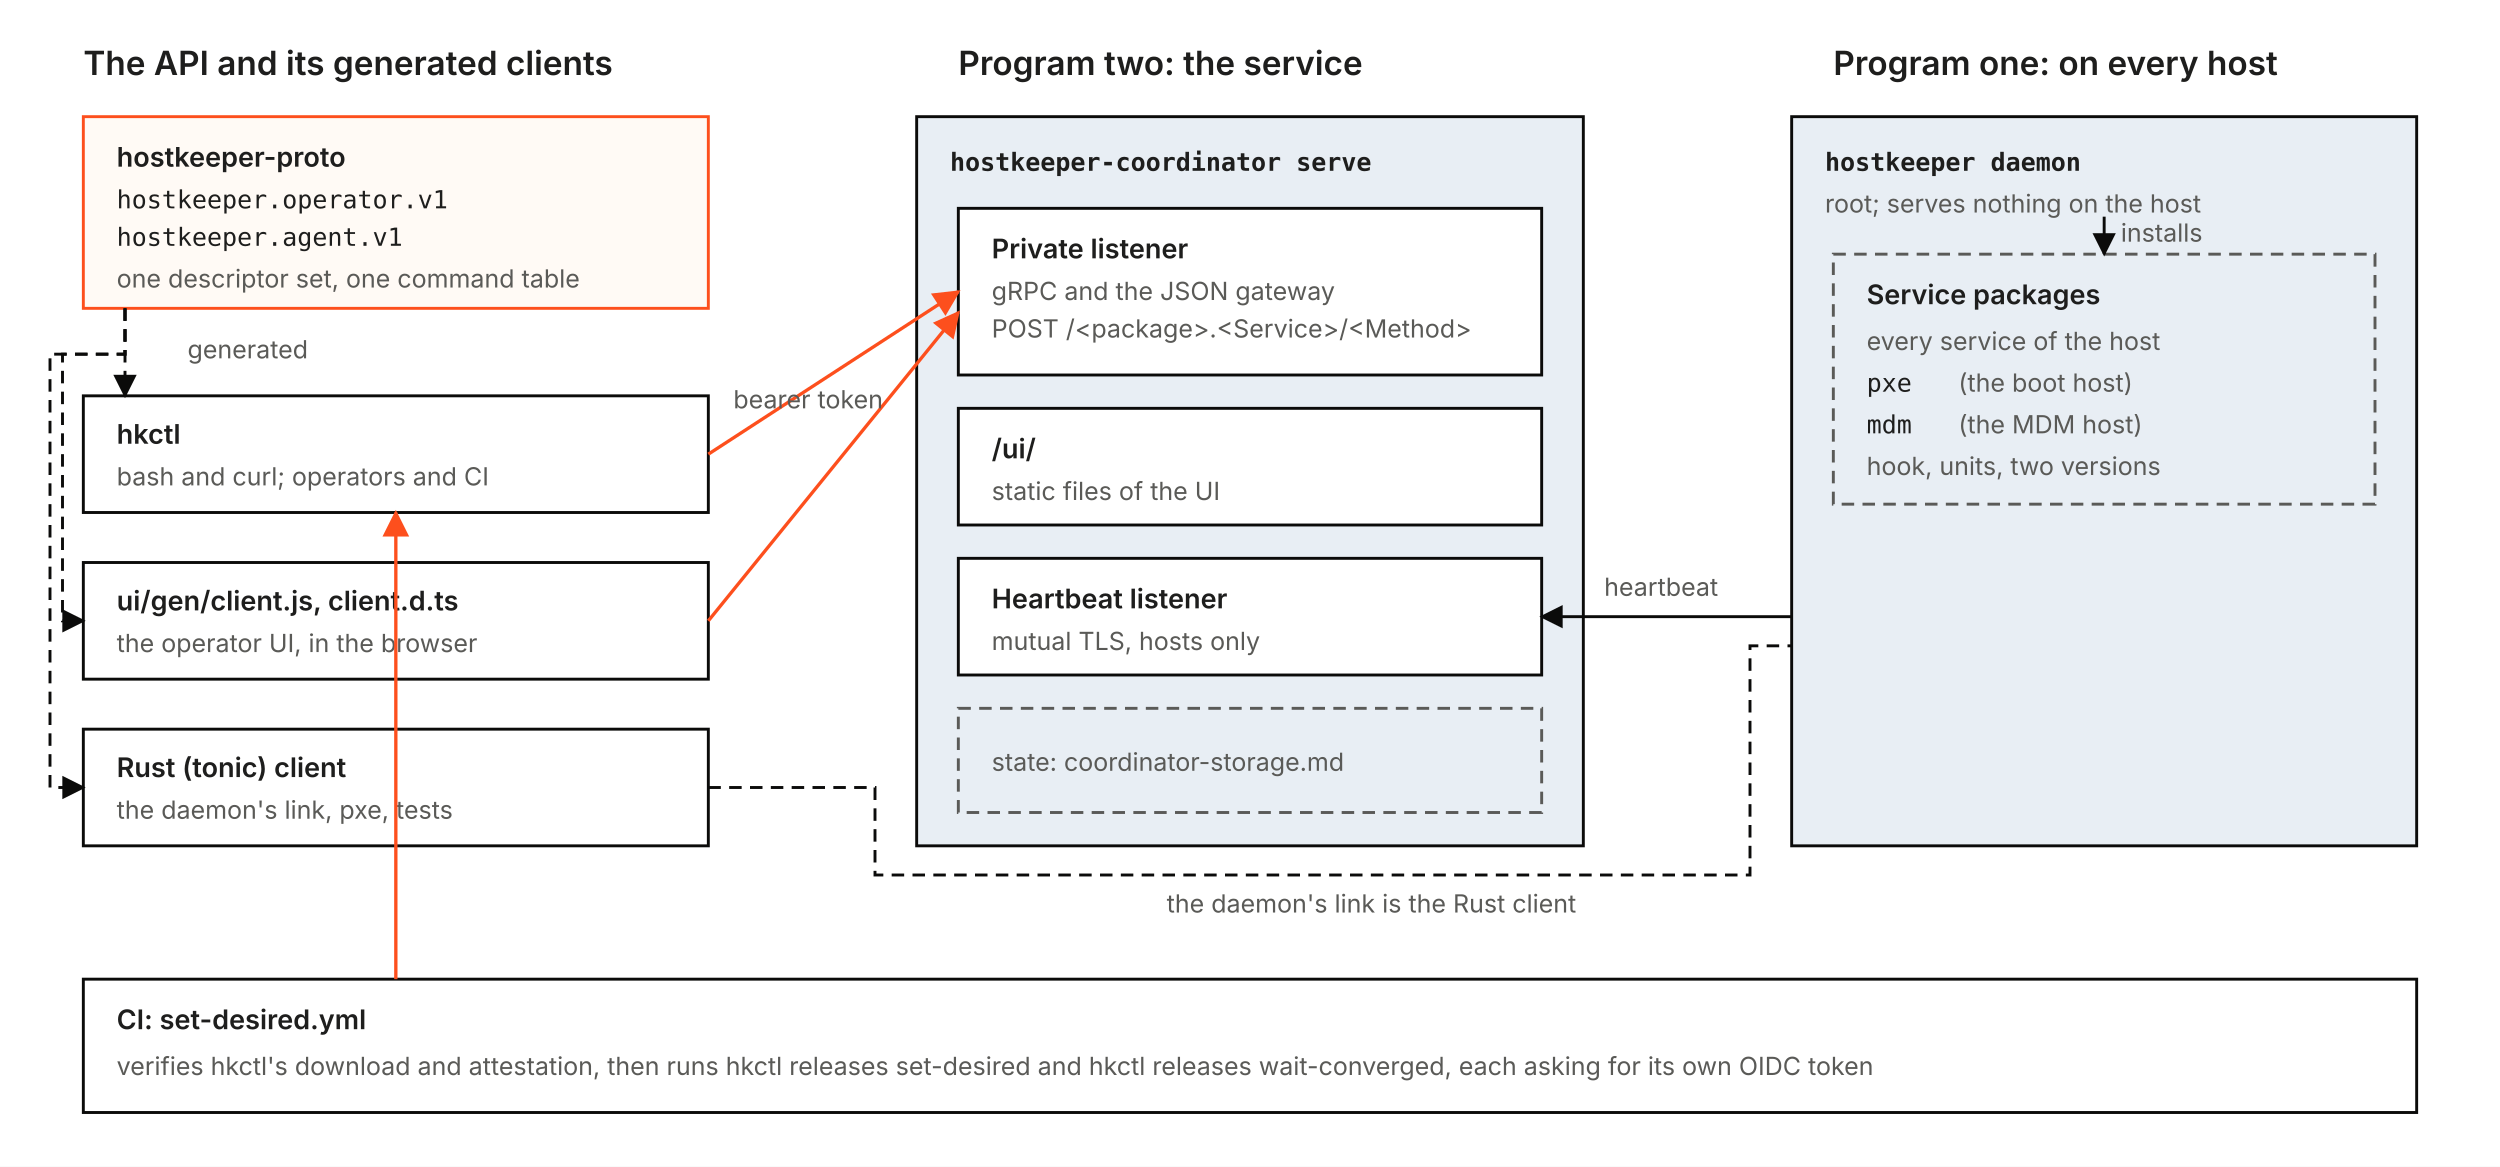
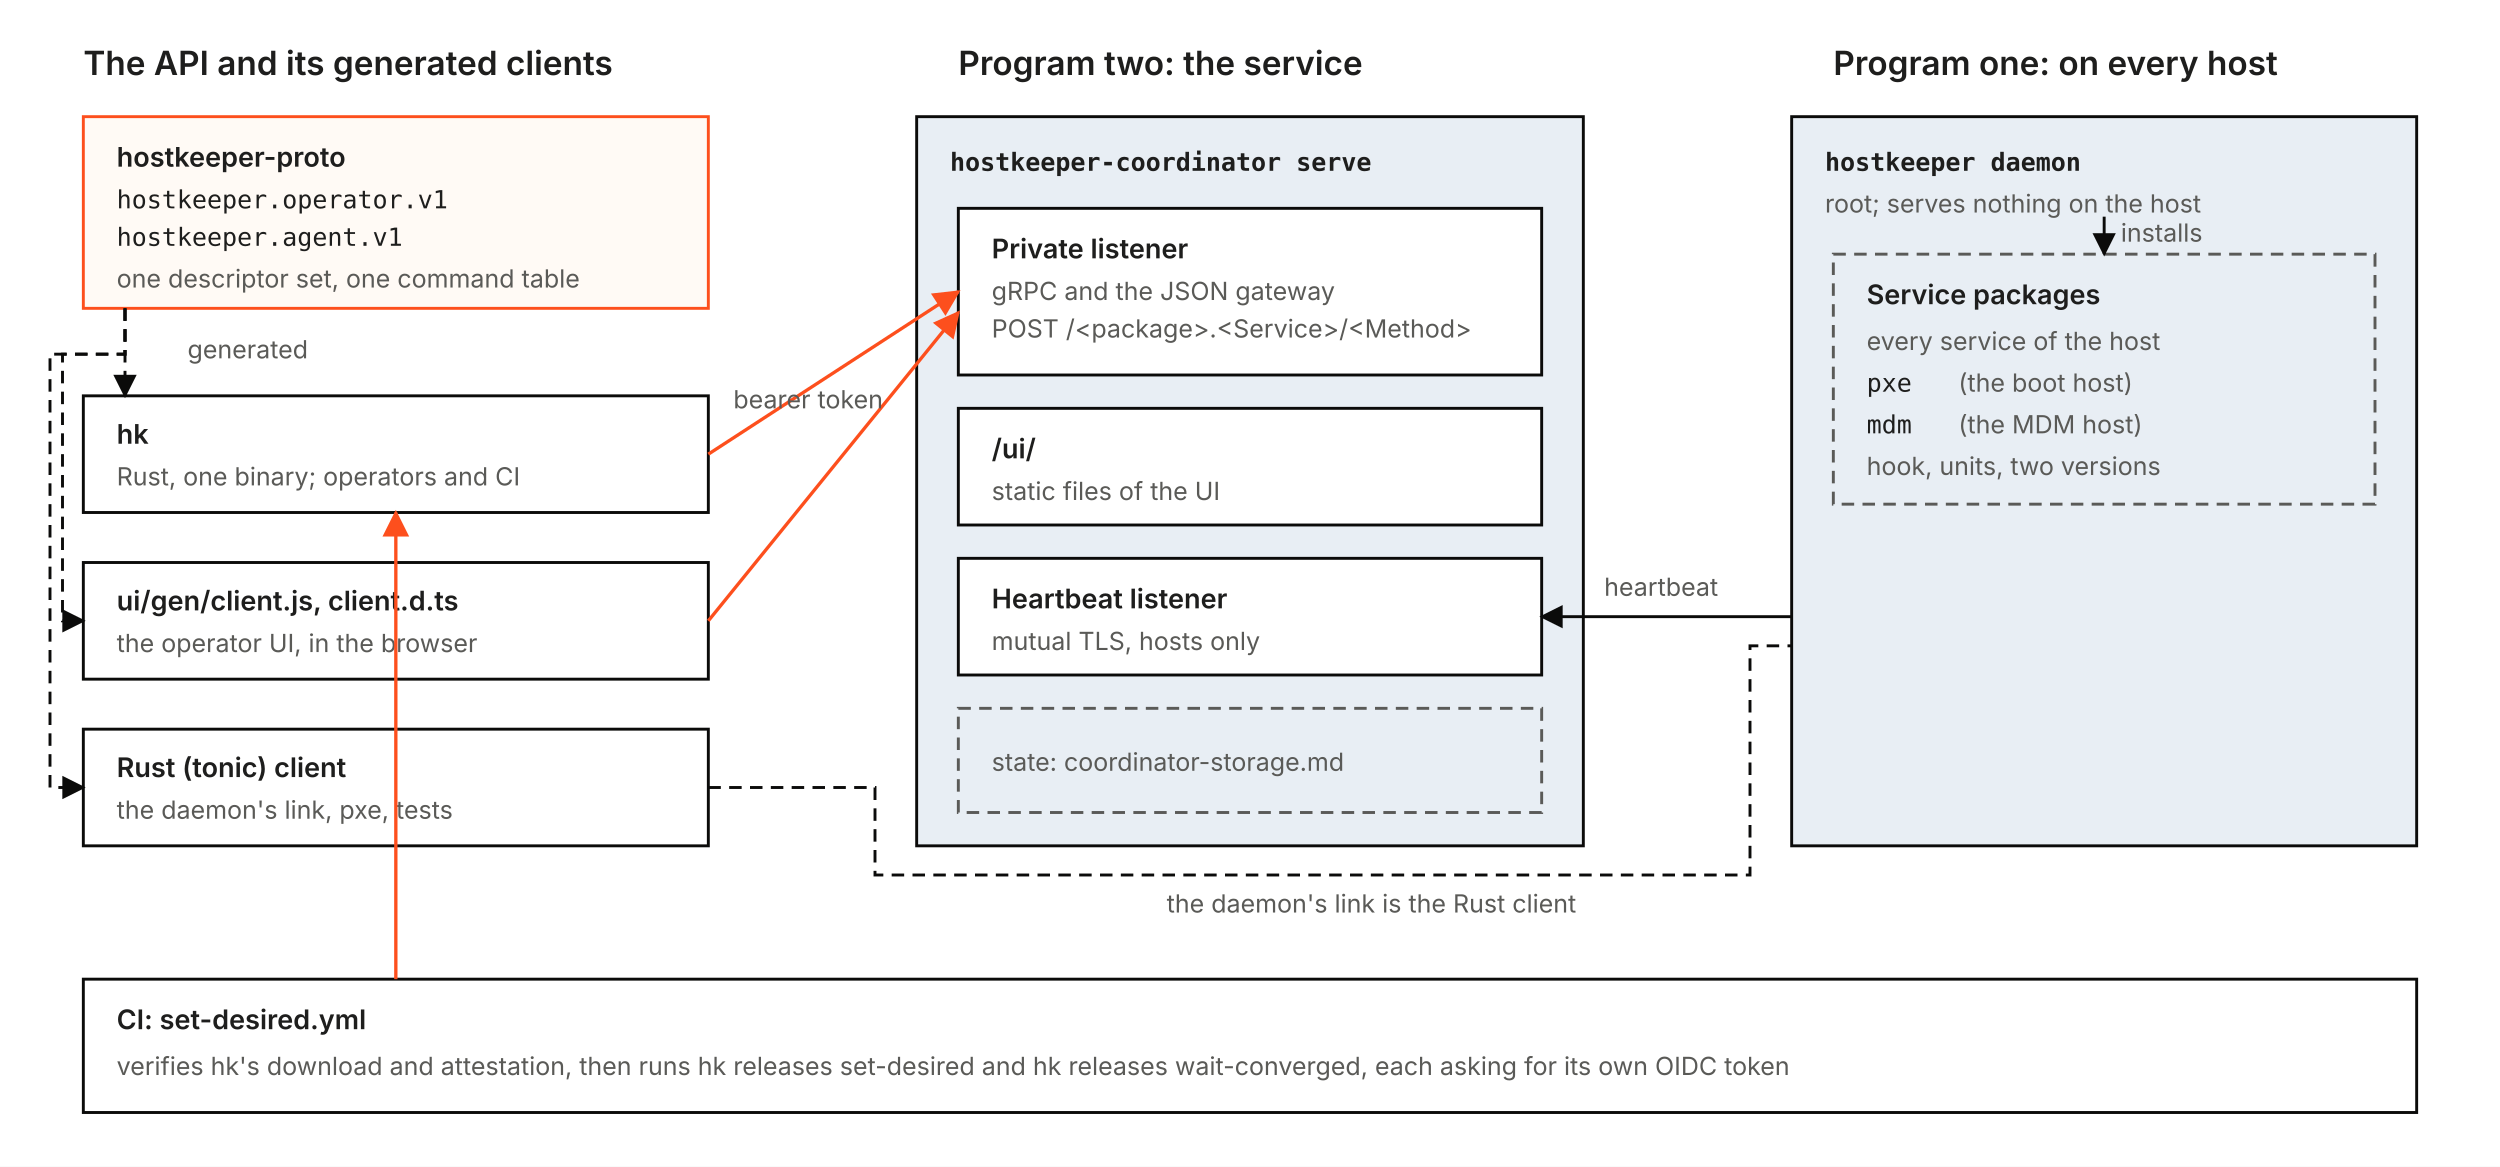
- <svg xmlns="http://www.w3.org/2000/svg" viewBox="0 0 1200 560" width="1200" height="560" role="img" aria-label="hostkeeper is two programs: the hostkeeper daemon on every host and the coordinator service. The protobuf API generates every client: the Rust client of the daemon's link, the bash command line hkctl used by operators and CI, and the JavaScript client with TypeScript declarations used by the operator UI. PXE and the MDM stack are service packages that hostkeeper installs.">
+ <svg xmlns="http://www.w3.org/2000/svg" viewBox="0 0 1200 560" width="1200" height="560" role="img" aria-label="hostkeeper is two programs: the hostkeeper daemon on every host and the coordinator service. The protobuf API generates every client: the Rust client of the daemon's link, the command line hk used by operators and CI, and the JavaScript client with TypeScript declarations used by the operator UI. PXE and the MDM stack are service packages that hostkeeper installs.">
  <defs>
    <marker id="two-programs-ak" viewBox="0 0 10 10" refX="9" refY="5" markerWidth="8" markerHeight="8" orient="auto-start-reverse">
      <path d="M0,0 L10,5 L0,10 z" fill="#0B0B0A" />
    </marker>
    <marker id="two-programs-ao" viewBox="0 0 10 10" refX="9" refY="5" markerWidth="8" markerHeight="8" orient="auto-start-reverse">
      <path d="M0,0 L10,5 L0,10 z" fill="#FD4F1D" />
    </marker>
  </defs>
  <style>
.box{fill:#FFFFFF;stroke:#0B0B0A;stroke-width:1.4}
.box-b{fill:#E8EEF4;stroke:#0B0B0A;stroke-width:1.4}
.box-o{fill:#FFFAF5;stroke:#FD4F1D;stroke-width:1.4}
.box-p{fill:none;stroke:#5A5A57;stroke-width:1.4;stroke-dasharray:6 4}
.ln{stroke:#0B0B0A;fill:none;stroke-width:1.4}
.ln-d{stroke:#0B0B0A;fill:none;stroke-width:1.4;stroke-dasharray:6 4}
.ln-o{stroke:#FD4F1D;fill:none;stroke-width:1.6}
text{fill:#1E1E1D;font-family:system-ui,-apple-system,'Segoe UI',sans-serif;font-size:13px}
.b{font-weight:600}
.h{font-size:16px;font-weight:600}
.s{font-size:12px;fill:#5A5A57}
.m{font-family:ui-monospace,'SF Mono',Menlo,monospace;font-size:12px}
</style>
  <rect width="1200" height="560" fill="#FFFFFF" />
  <text x="40" y="36" class="h">The API and its generated clients</text>
  <rect x="40" y="56" width="300" height="92" class="box-o" />
  <text x="56" y="80" class="b">hostkeeper-proto</text>
  <text x="56" y="100" class="m">hostkeeper.operator.v1</text>
  <text x="56" y="118" class="m">hostkeeper.agent.v1</text>
  <text x="56" y="138" class="s">one descriptor set, one command table</text>
  <rect x="40" y="190" width="300" height="56" class="box" />
-   <text x="56" y="213" class="b">hkctl</text>
-   <text x="56" y="233" class="s">bash and curl; operators and CI</text>
+   <text x="56" y="213" class="b">hk</text>
+   <text x="56" y="233" class="s">Rust, one binary; operators and CI</text>
  <rect x="40" y="270" width="300" height="56" class="box" />
  <text x="56" y="293" class="b">ui/gen/client.js, client.d.ts</text>
  <text x="56" y="313" class="s">the operator UI, in the browser</text>
  <rect x="40" y="350" width="300" height="56" class="box" />
  <text x="56" y="373" class="b">Rust (tonic) client</text>
  <text x="56" y="393" class="s">the daemon's link, pxe, tests</text>
  <path d="M60,148 L60,190" class="ln-d" marker-end="url(#two-programs-ak)" />
  <path d="M60,148 L60,170 L30,170 L30,298 L40,298" class="ln-d" marker-end="url(#two-programs-ak)" />
  <path d="M60,148 L60,170 L24,170 L24,378 L40,378" class="ln-d" marker-end="url(#two-programs-ak)" />
  <text x="90" y="172" class="s">generated</text>
  <text x="460" y="36" class="h">Program two: the service</text>
  <rect x="440" y="56" width="320" height="350" class="box-b" />
  <text x="456" y="82" class="b m">hostkeeper-coordinator serve</text>
  <rect x="460" y="100" width="280" height="80" class="box" />
  <text x="476" y="124" class="b">Private listener</text>
  <text x="476" y="144" class="s">gRPC and the JSON gateway</text>
  <text x="476" y="162" class="s">POST /&lt;package&gt;.&lt;Service&gt;/&lt;Method&gt;</text>
  <rect x="460" y="196" width="280" height="56" class="box" />
  <text x="476" y="220" class="b">/ui/</text>
  <text x="476" y="240" class="s">static files of the UI</text>
  <rect x="460" y="268" width="280" height="56" class="box" />
  <text x="476" y="292" class="b">Heartbeat listener</text>
  <text x="476" y="312" class="s">mutual TLS, hosts only</text>
  <rect x="460" y="340" width="280" height="50" class="box-p" />
  <text x="476" y="370" class="s">state: coordinator-storage.md</text>
  <path d="M340,218 L460,140" class="ln-o" marker-end="url(#two-programs-ao)" />
  <path d="M340,298 L460,150" class="ln-o" marker-end="url(#two-programs-ao)" />
  <text x="352" y="196" class="s">bearer token</text>
  <text x="880" y="36" class="h">Program one: on every host</text>
  <rect x="860" y="56" width="300" height="350" class="box-b" />
  <text x="876" y="82" class="b m">hostkeeper daemon</text>
  <text x="876" y="102" class="s">root; serves nothing on the host</text>
  <rect x="880" y="122" width="260" height="120" class="box-p" />
  <text x="896" y="146" class="b">Service packages</text>
  <text x="896" y="168" class="s">every service of the host</text>
  <text x="896" y="188" class="m">pxe</text>
  <text x="940" y="188" class="s">(the boot host)</text>
  <text x="896" y="208" class="m">mdm</text>
  <text x="940" y="208" class="s">(the MDM host)</text>
  <text x="896" y="228" class="s">hook, units, two versions</text>
  <path d="M1010,104 L1010,122" class="ln" marker-end="url(#two-programs-ak)" />
  <text x="1018" y="116" class="s">installs</text>
  <path d="M860,296 L740,296" class="ln" marker-end="url(#two-programs-ak)" />
  <text x="770" y="286" class="s">heartbeat</text>
  <path d="M340,378 L420,378 L420,420 L840,420 L840,310 L860,310" class="ln-d" />
  <text x="560" y="438" class="s">the daemon's link is the Rust client</text>
  <rect x="40" y="470" width="1120" height="64" class="box" />
  <text x="56" y="494" class="b">CI: set-desired.yml</text>
-   <text x="56" y="516" class="s">verifies hkctl's download and attestation, then runs hkctl releases set-desired and hkctl releases wait-converged, each asking for its own OIDC token</text>
+   <text x="56" y="516" class="s">verifies hk's download and attestation, then runs hk releases set-desired and hk releases wait-converged, each asking for its own OIDC token</text>
  <path d="M190,470 L190,246" class="ln-o" marker-end="url(#two-programs-ao)" />
</svg>
